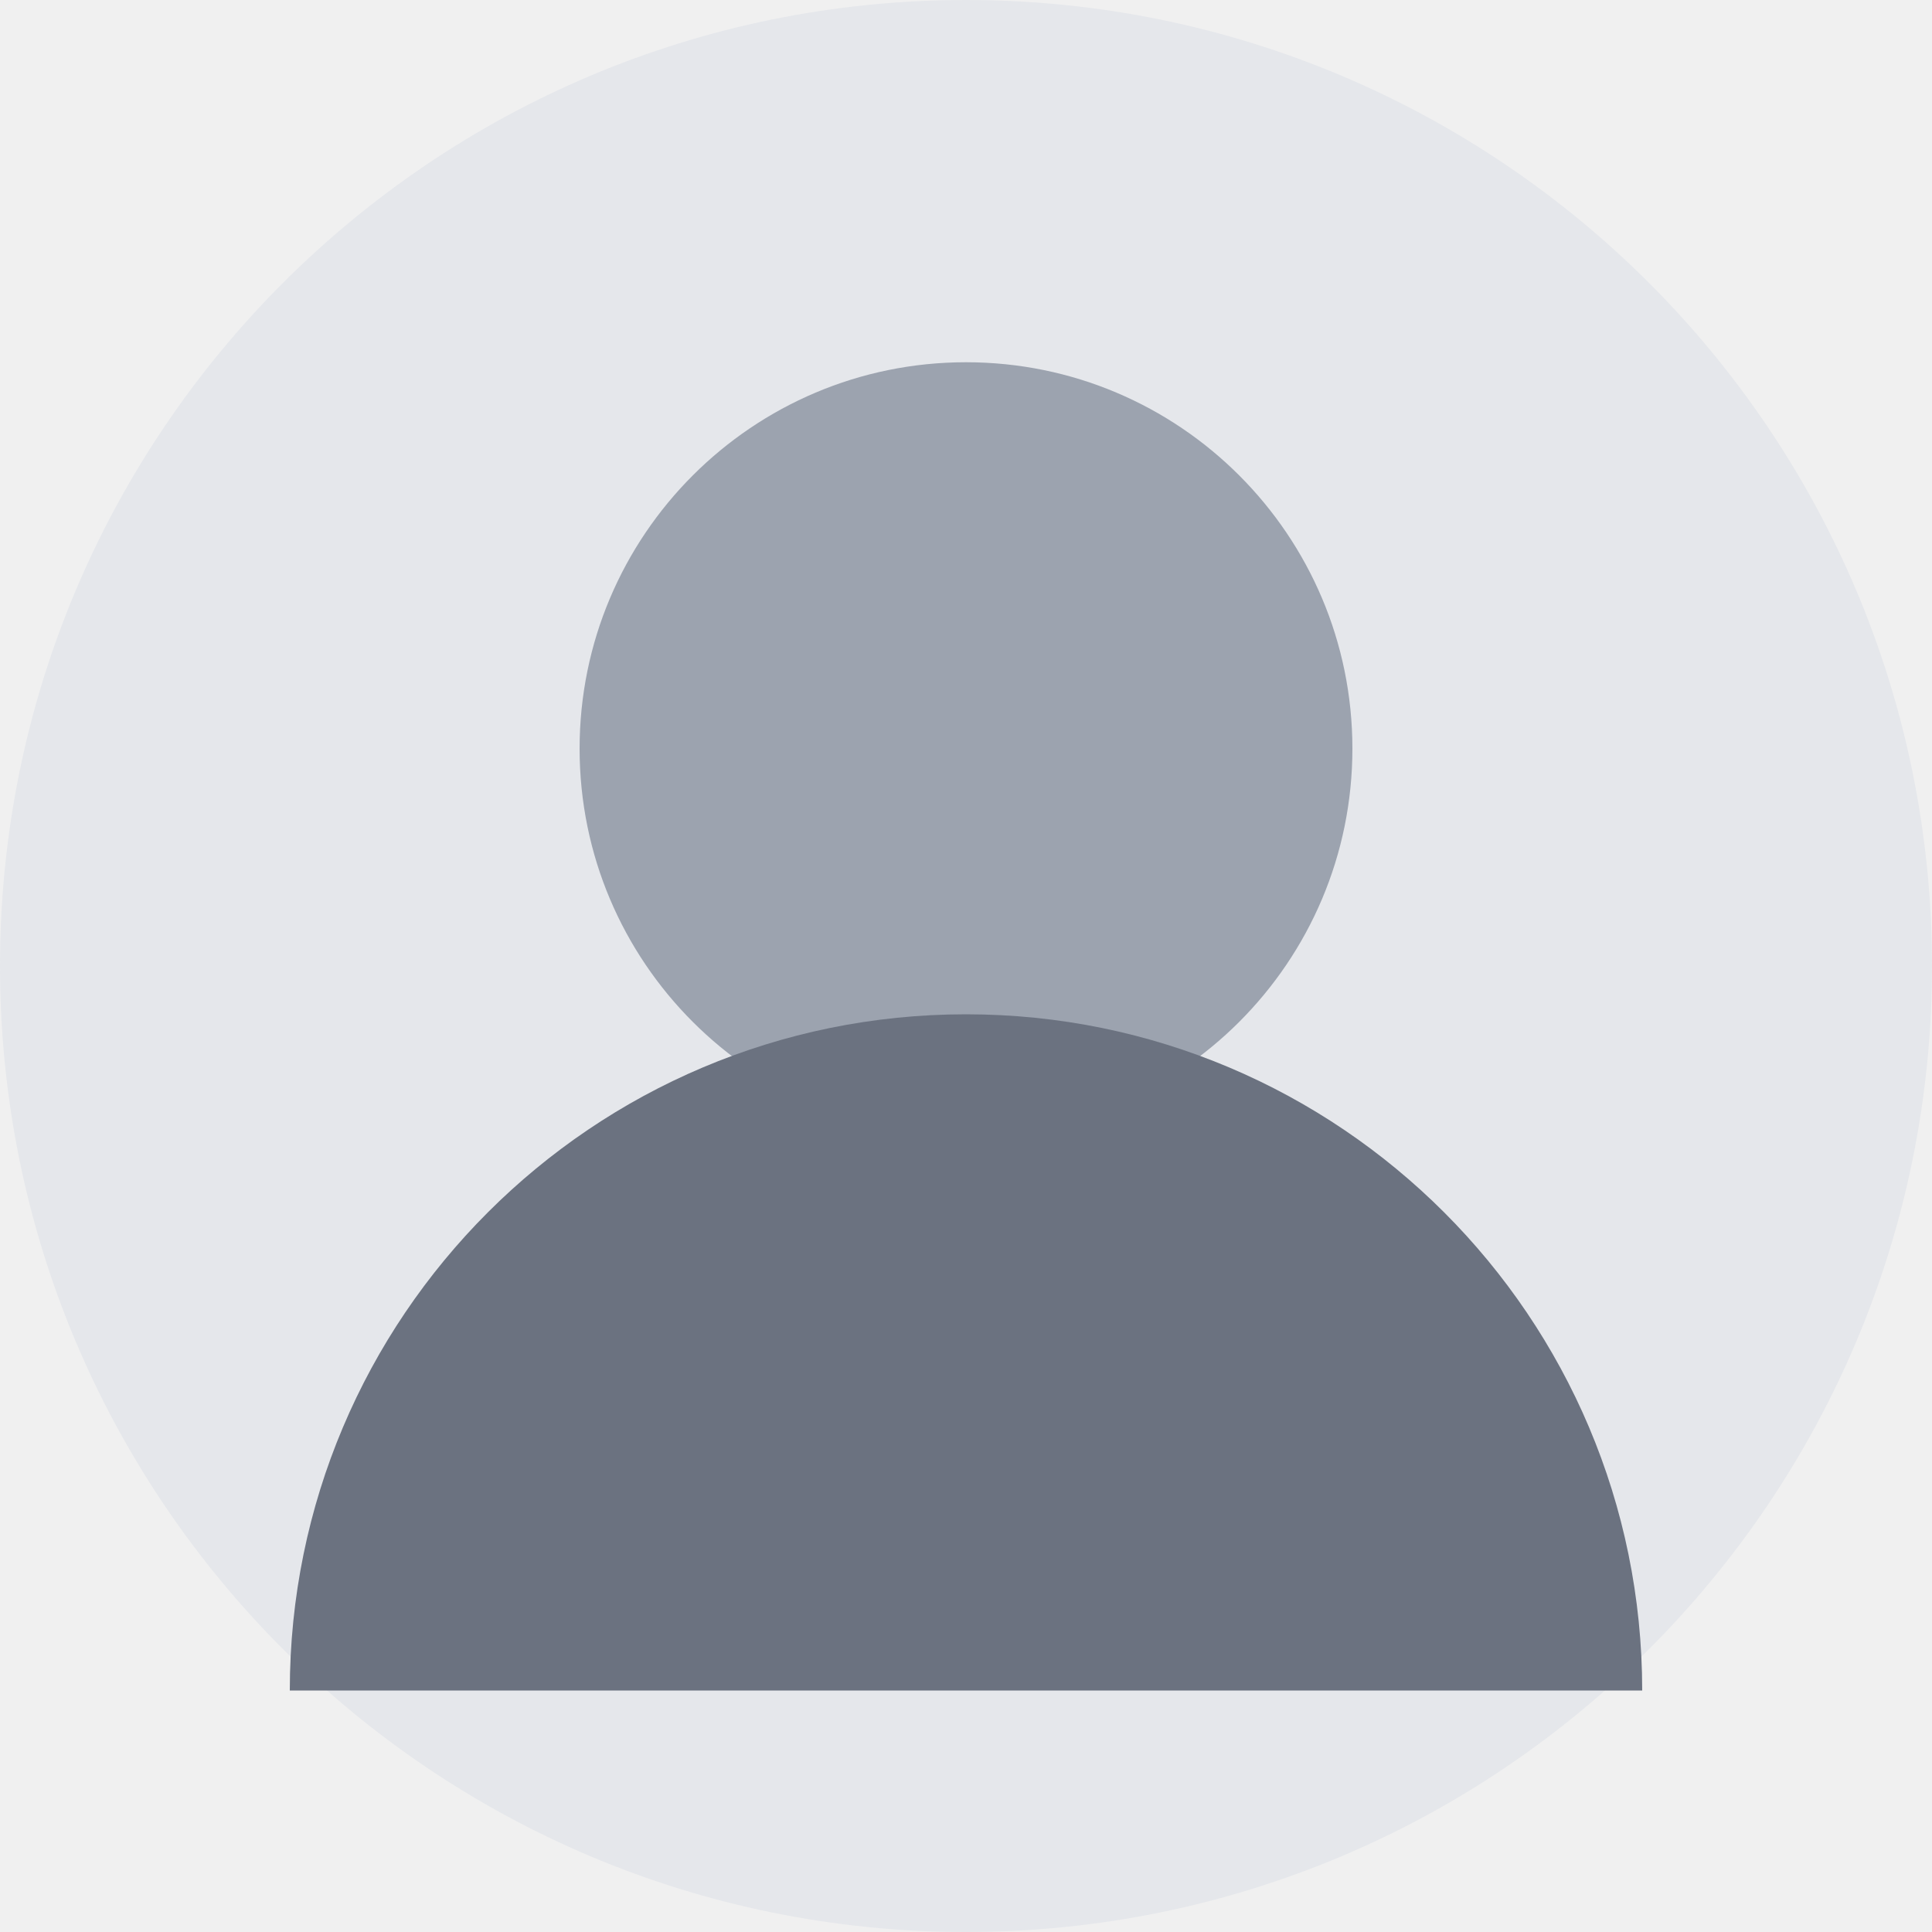
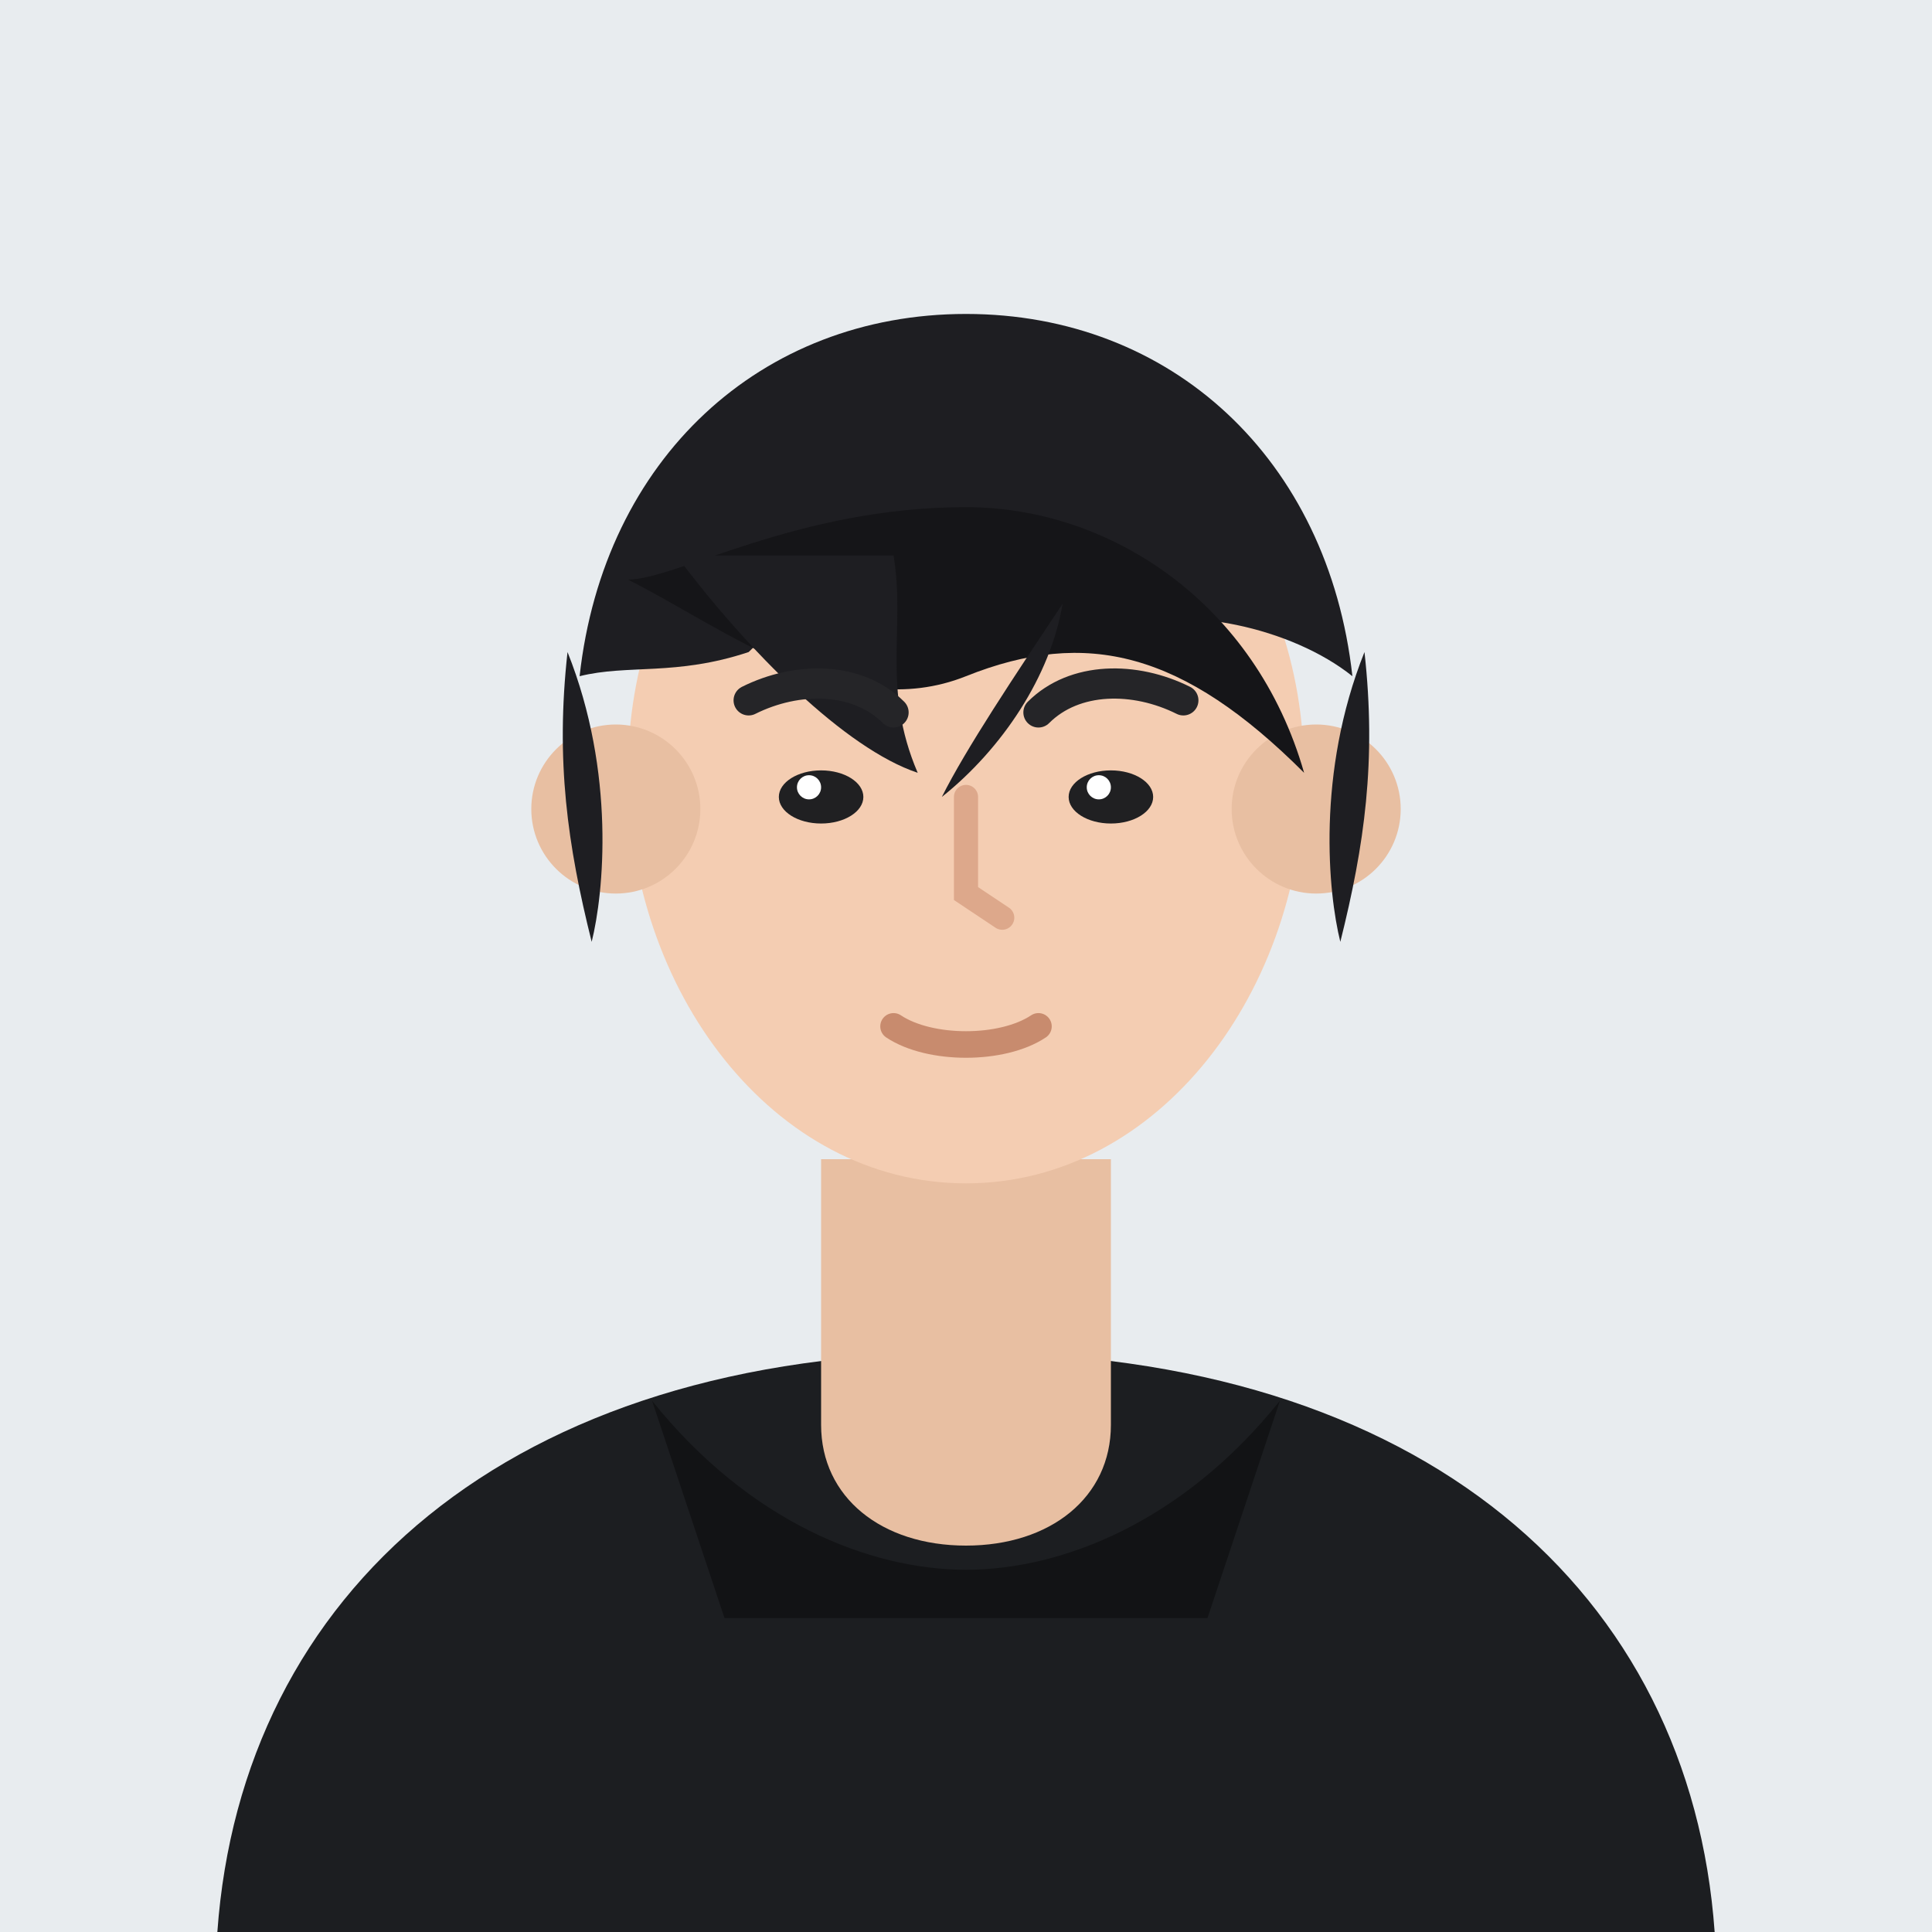
<svg xmlns="http://www.w3.org/2000/svg" viewBox="0 0 160 160" width="160" height="160" fill="none">
-   <circle cx="80" cy="80" r="80" fill="#E5E7EB" />
-   <circle cx="80" cy="62" r="32" fill="#9CA3AF" />
-   <path d="M24 140c0-30.928 25.072-56 56-56s56 25.072 56 56" fill="#6B7280" />
+   <rect width="160" height="160" fill="#E8ECEF" />
+   <path d="M18 160c2-28 24-48 62-48s60 20 62 48H18z" fill="#1C1E21" />
+   <path d="M54 116c8 10 18 14 26 14s18-4 26-14l-6 18H60l-6-18z" fill="#121315" />
+   <path d="M68 96h24v22c0 6-5 10-12 10s-12-4-12-10V96z" fill="#E8BFA2" />
+   <path d="M52 64c0-18 12-32 28-32s28 14 28 32c0 18-12 34-28 34s-28-16-28-34z" fill="#F4CDB2" />
+   <circle cx="51" cy="67" r="7" fill="#E8BFA2" />
+   <circle cx="109" cy="67" r="7" fill="#E8BFA2" />
+   <path d="M48 56c2-18 15-30 32-30s30 12 32 30c-5-4-14-6-20-4-8-7-22-6-30 2-6 2-10 1-14 2z" fill="#1E1E22" />
+   <path d="M47 54c4 10 3 20 2 24-2-8-3-15-2-24zm66 0c-4 10-3 20-2 24 2-8 3-15 2-24z" fill="#1E1E22" />
+   <path d="M52 48c8 4 18 12 28 8 10-4 18-2 28 8-4-14-16-22-28-22-14 0-24 6-28 6z" fill="#151518" />
+   <path d="M56 46c6 8 14 16 20 18-3-7-1-12-2-18zm32 4c-4 6-8 12-10 16 5-4 9-10 10-16z" fill="#1E1E22" />
+   <path d="M62 58c4-2 9-2 12 1" stroke="#252528" stroke-width="2.5" stroke-linecap="round" />
+   <path d="M86 59c3-3 8-3 12-1" stroke="#252528" stroke-width="2.5" stroke-linecap="round" />
+   <ellipse cx="68" cy="66" rx="3.5" ry="2.2" fill="#202022" />
+   <ellipse cx="92" cy="66" rx="3.5" ry="2.2" fill="#202022" />
+   <circle cx="67" cy="65.2" r="1" fill="#FFFFFF" />
+   <circle cx="91" cy="65.2" r="1" fill="#FFFFFF" />
+   <path d="M80 66v8l3 2" stroke="#DDA88B" stroke-width="2" stroke-linecap="round" />
+   <path d="M74 85c3 2 9 2 12 0" stroke="#C88B6E" stroke-width="2.2" stroke-linecap="round" />
</svg>
